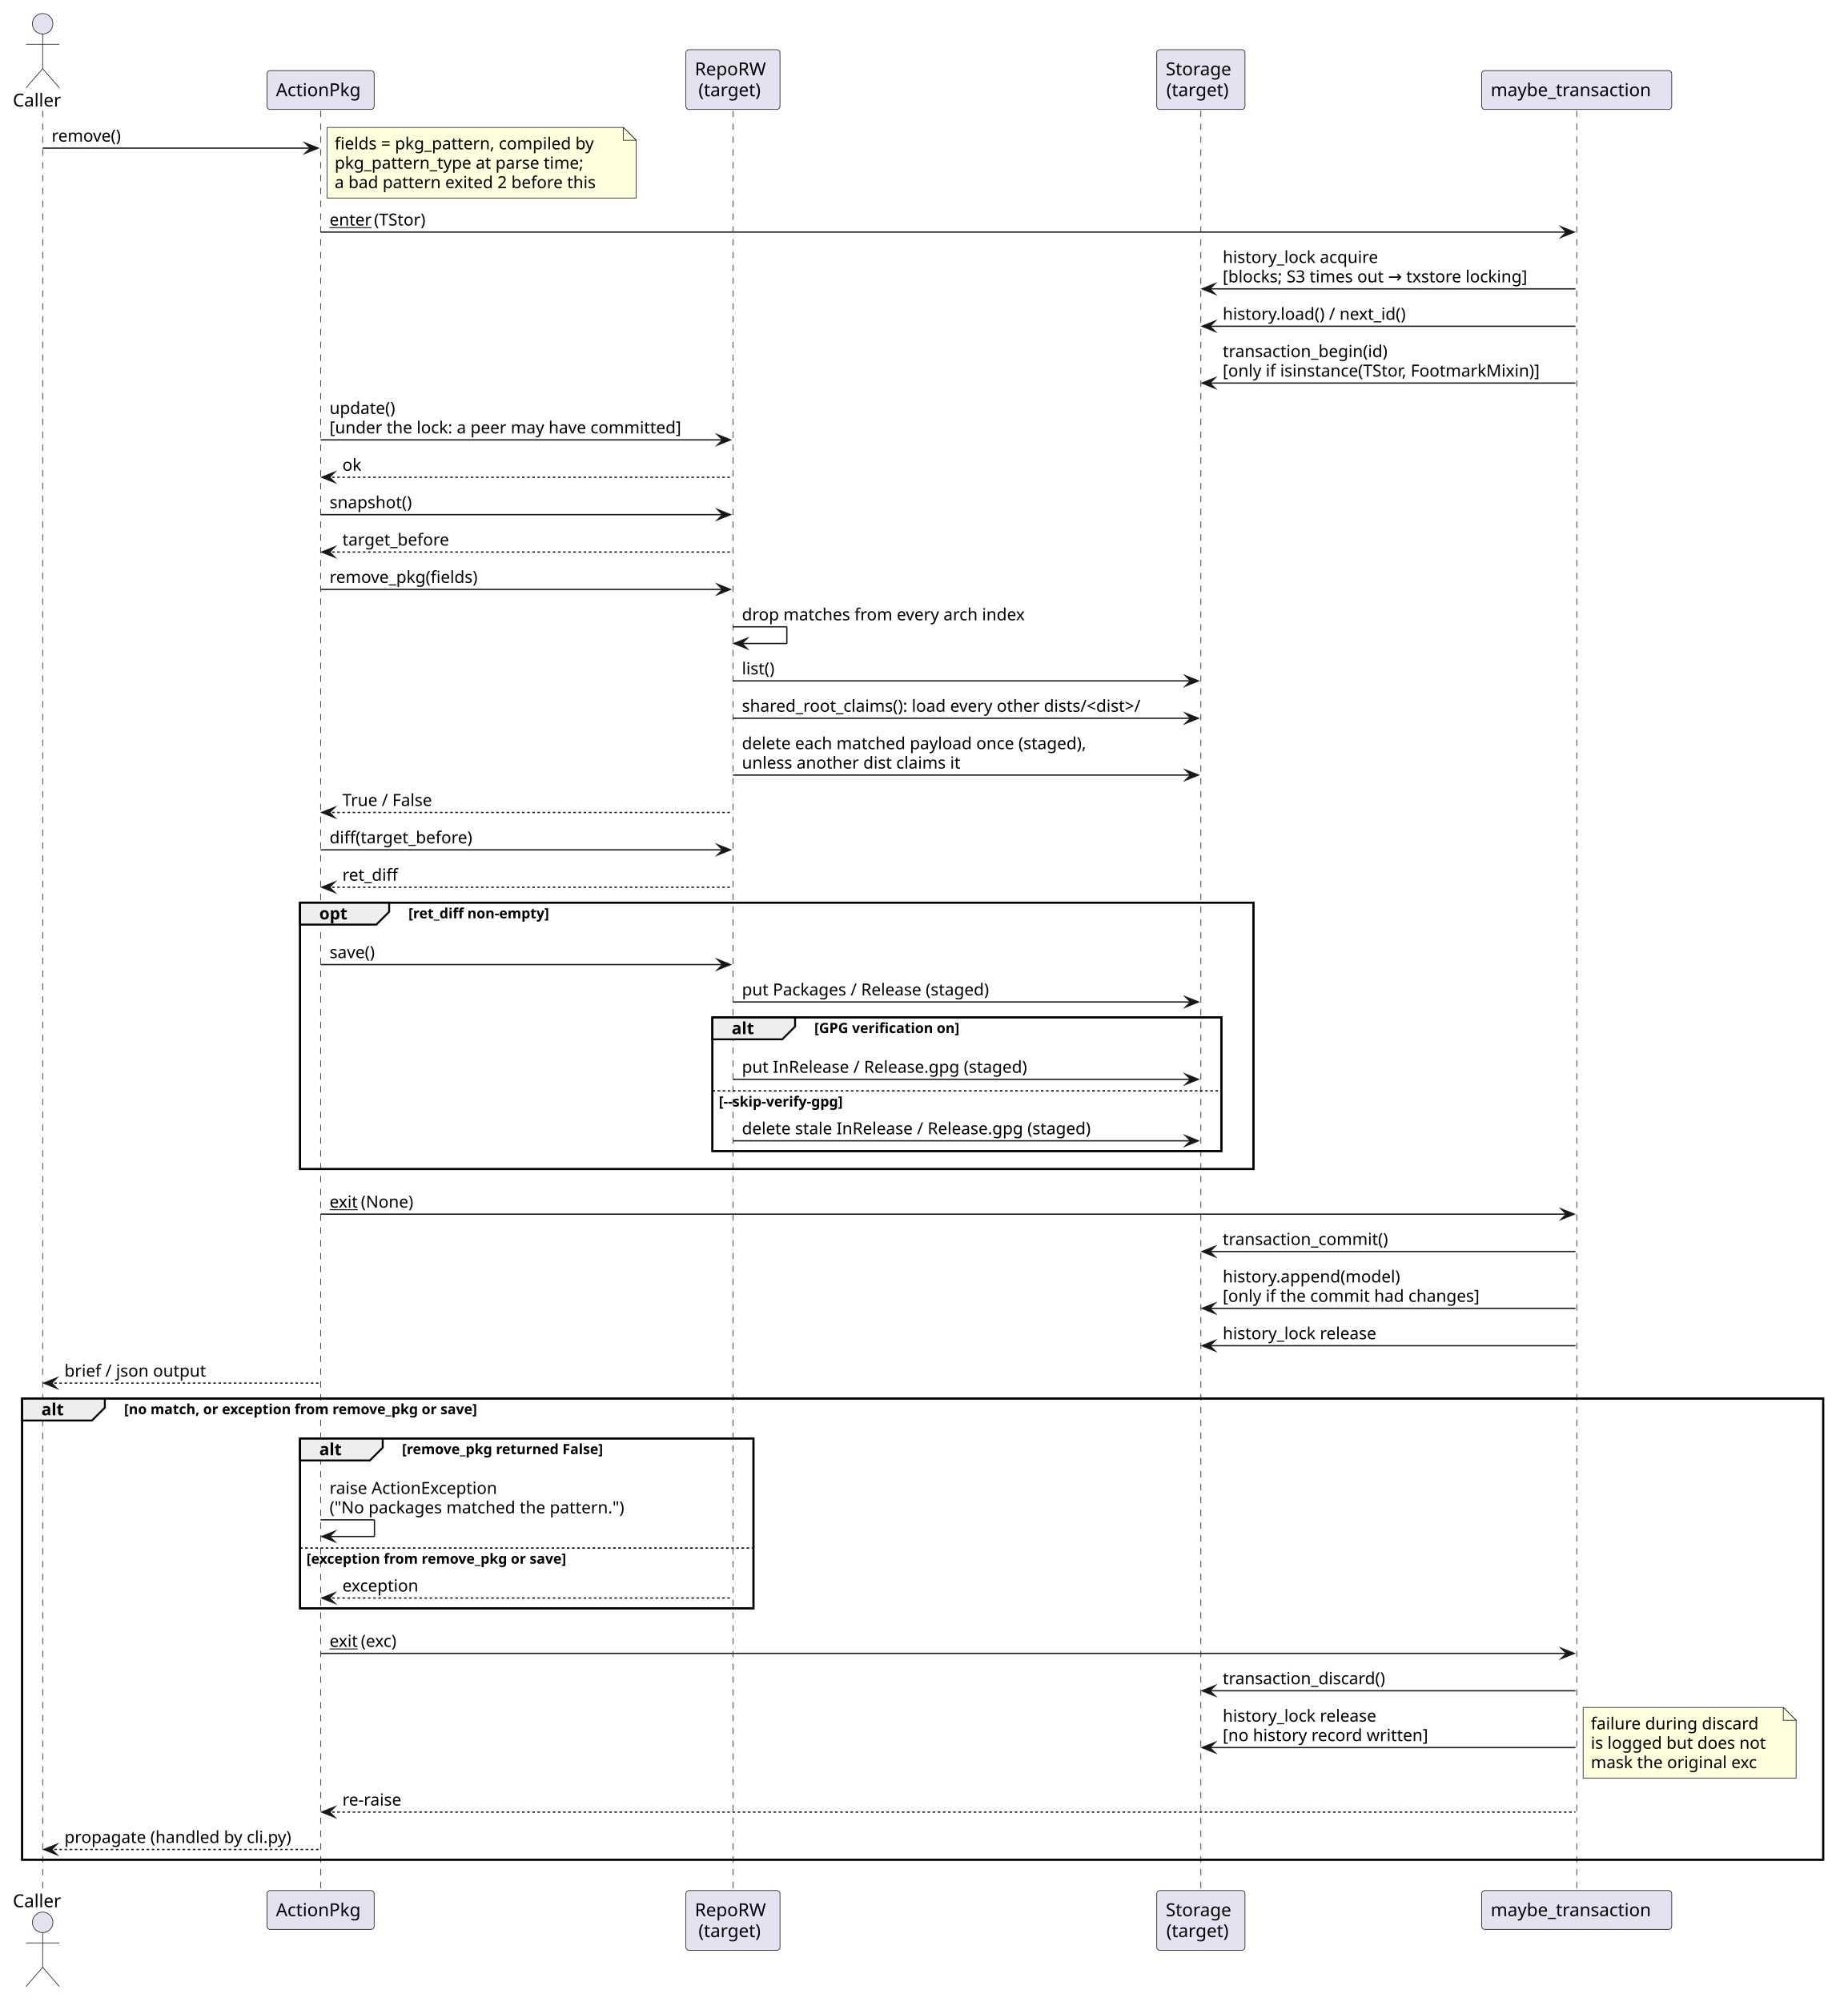
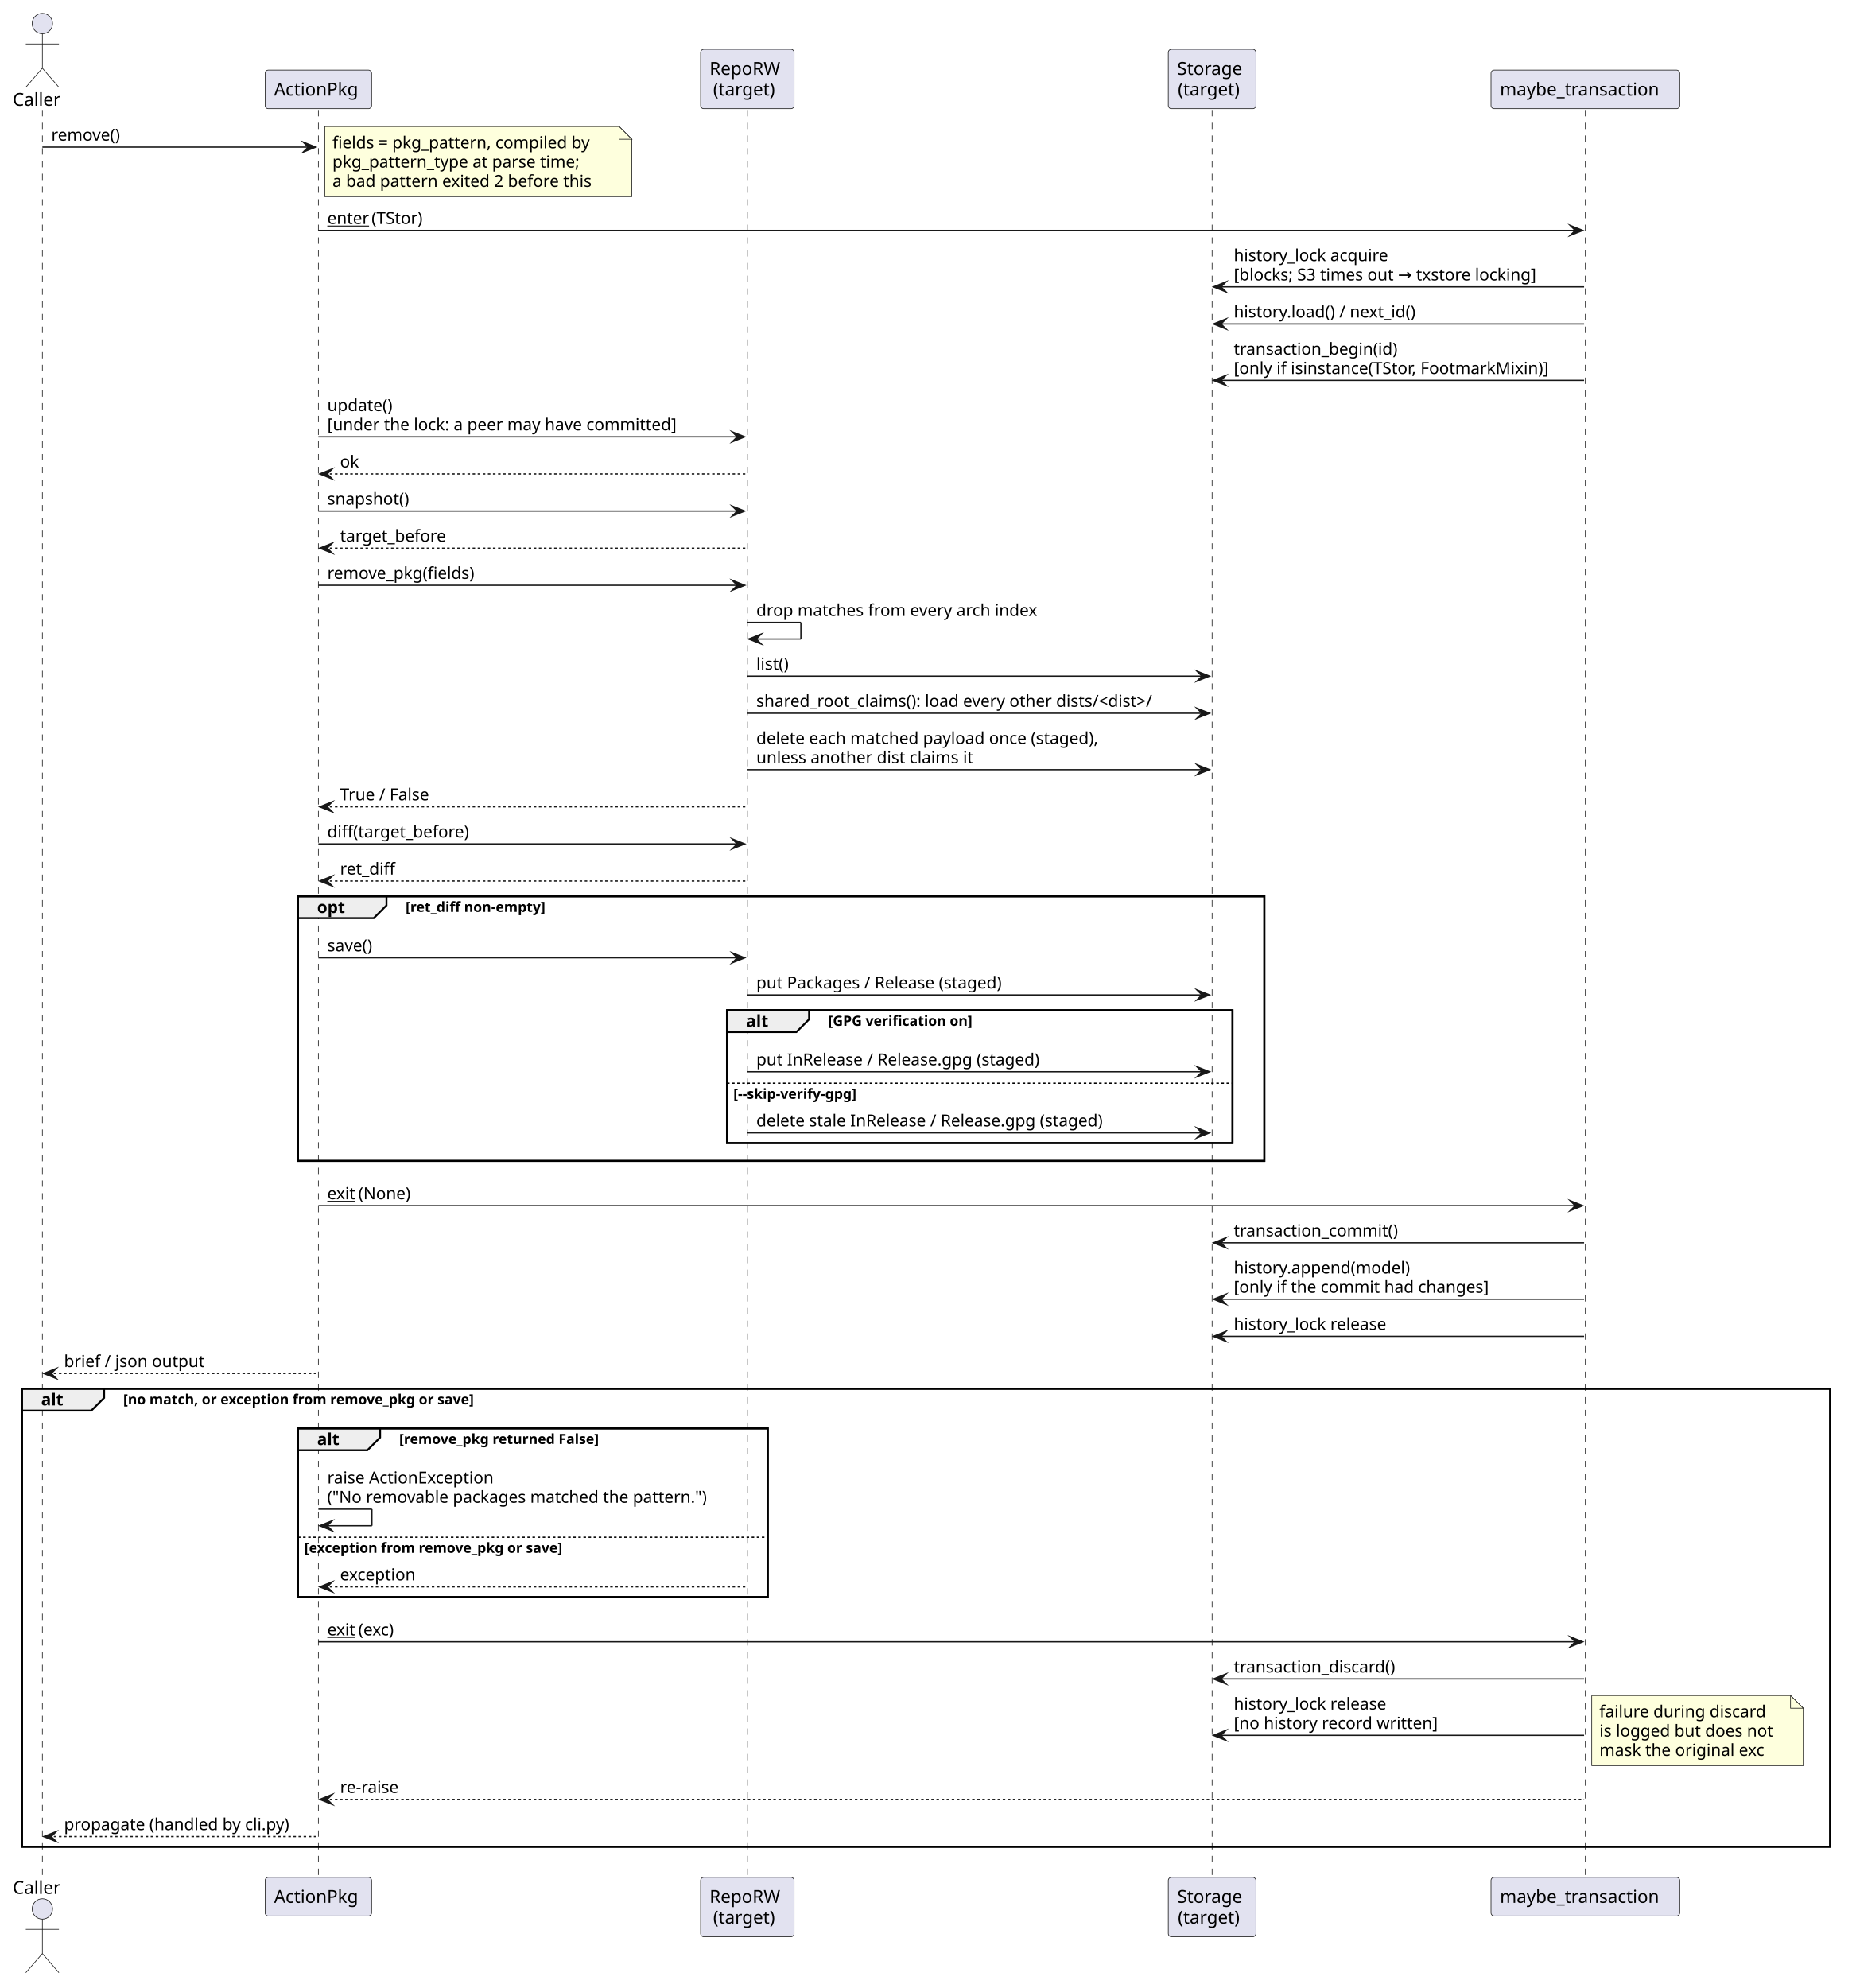
- <svg xmlns="http://www.w3.org/2000/svg" version="1.1" data-diagram-type="SEQUENCE" style="width:1440px;height:1560px;background:#FFFFFF;" width="1440px" height="1560px" viewBox="0 0 1440 1560" zoomAndPan="magnify" preserveAspectRatio="none" contentStyleType="text/css">
+ <svg xmlns="http://www.w3.org/2000/svg" version="1.1" data-diagram-type="SEQUENCE" style="width:1456px;height:1560px;background:#FFFFFF;" width="1456px" height="1560px" viewBox="0 0 1456 1560" zoomAndPan="magnify" preserveAspectRatio="none" contentStyleType="text/css">
  <defs />
  <g font-family="sans-serif" lengthAdjust="spacing">
-     <rect x="233.827" y="703.352" width="743.041" height="207.602" fill="none" style="stroke:#000;stroke-width:1.5;" />
-     <rect x="555.189" y="792.75" width="396.679" height="104.203" fill="none" style="stroke:#000;stroke-width:1.5;" />
-     <rect x="17.251" y="1089.75" width="1403.61" height="359.398" fill="none" style="stroke:#000;stroke-width:1.5;" />
-     <rect x="233.827" y="1120.883" width="353.362" height="132.336" fill="none" style="stroke:#000;stroke-width:1.5;" />
+     <rect x="233.827" y="703.352" width="758.311" height="207.602" fill="none" style="stroke:#000;stroke-width:1.5;" />
+     <rect x="570.459" y="792.75" width="396.679" height="104.203" fill="none" style="stroke:#000;stroke-width:1.5;" />
+     <rect x="17.251" y="1089.75" width="1418.88" height="359.398" fill="none" style="stroke:#000;stroke-width:1.5;" />
+     <rect x="233.827" y="1120.883" width="368.632" height="132.336" fill="none" style="stroke:#000;stroke-width:1.5;" />
    <g class="participant-lifeline" data-qualified-name="Caller" data-entity-uid="part1" id="part1-lifeline" data-source-line="1">
      <g>
        <rect x="29.751" y="86.297" width="8" height="1386.852" fill="#000" fill-opacity="0" />
        <line x1="33.251" y1="86.297" x2="33.251" y2="1473.148" style="stroke:#181818;stroke-width:0.5;stroke-dasharray:5,5;" />
      </g>
    </g>
    <g class="participant-lifeline" data-qualified-name="ActionPkg" data-entity-uid="part2" id="part2-lifeline" data-source-line="2">
      <g>
        <rect x="246.327" y="86.297" width="8" height="1386.852" fill="#000" fill-opacity="0" />
        <line x1="249.827" y1="86.297" x2="249.827" y2="1473.148" style="stroke:#181818;stroke-width:0.5;stroke-dasharray:5,5;" />
      </g>
    </g>
    <g class="participant-lifeline" data-qualified-name="Tgt" data-entity-uid="part3" id="part3-lifeline" data-source-line="3">
      <g>
-         <rect x="567.689" y="86.297" width="8" height="1386.852" fill="#000" fill-opacity="0" />
-         <line x1="571.189" y1="86.297" x2="571.189" y2="1473.148" style="stroke:#181818;stroke-width:0.5;stroke-dasharray:5,5;" />
+         <rect x="582.959" y="86.297" width="8" height="1386.852" fill="#000" fill-opacity="0" />
+         <line x1="586.459" y1="86.297" x2="586.459" y2="1473.148" style="stroke:#181818;stroke-width:0.5;stroke-dasharray:5,5;" />
      </g>
    </g>
    <g class="participant-lifeline" data-qualified-name="TStor" data-entity-uid="part4" id="part4-lifeline" data-source-line="4">
      <g>
-         <rect x="932.368" y="86.297" width="8" height="1386.852" fill="#000" fill-opacity="0" />
-         <line x1="935.868" y1="86.297" x2="935.868" y2="1473.148" style="stroke:#181818;stroke-width:0.5;stroke-dasharray:5,5;" />
+         <rect x="947.638" y="86.297" width="8" height="1386.852" fill="#000" fill-opacity="0" />
+         <line x1="951.138" y1="86.297" x2="951.138" y2="1473.148" style="stroke:#181818;stroke-width:0.5;stroke-dasharray:5,5;" />
      </g>
    </g>
    <g class="participant-lifeline" data-qualified-name="CM" data-entity-uid="part5" id="part5-lifeline" data-source-line="5">
      <g>
-         <rect x="1225.273" y="86.297" width="8" height="1386.852" fill="#000" fill-opacity="0" />
-         <line x1="1228.773" y1="86.297" x2="1228.773" y2="1473.148" style="stroke:#181818;stroke-width:0.5;stroke-dasharray:5,5;" />
+         <rect x="1240.543" y="86.297" width="8" height="1386.852" fill="#000" fill-opacity="0" />
+         <line x1="1244.043" y1="86.297" x2="1244.043" y2="1473.148" style="stroke:#181818;stroke-width:0.5;stroke-dasharray:5,5;" />
      </g>
    </g>
    <g class="participant participant-head" data-qualified-name="Caller" data-entity-uid="part1" id="part1-head" data-source-line="1">
      <text x="10" y="82.995" fill="#000" font-size="14" textLength="40.503">Caller</text>
      <ellipse cx="33.251" cy="18.5" rx="8" ry="8" fill="#E2E2F0" style="stroke:#181818;stroke-width:0.5;" />
      <path d="M33.251,26.5 L33.251,53.5 M20.251,34.5 L46.251,34.5 M33.251,53.5 L20.251,68.5 M33.251,53.5 L46.251,68.5" style="stroke:#181818;stroke-width:0.5;" fill="none" />
    </g>
    <g class="participant participant-head" data-qualified-name="ActionPkg" data-entity-uid="part2" id="part2-head" data-source-line="2">
      <rect x="208.063" y="55" width="83.528" height="30.297" fill="#E2E2F0" style="stroke:#181818;stroke-width:0.5;" rx="2.5" ry="2.5" />
      <text x="215.063" y="74.995" fill="#000" font-size="14" textLength="69.528">ActionPkg</text>
    </g>
    <g class="participant participant-head" data-qualified-name="Tgt" data-entity-uid="part3" id="part3-head" data-source-line="3">
-       <rect x="534.507" y="38.703" width="73.363" height="46.594" fill="#E2E2F0" style="stroke:#181818;stroke-width:0.5;" rx="2.5" ry="2.5" />
-       <text x="541.507" y="58.698" fill="#000" font-size="14" textLength="59.363">RepoRW</text>
-       <text x="544.32" y="74.995" fill="#000" font-size="14" textLength="53.737">(target)</text>
+       <rect x="549.777" y="38.703" width="73.363" height="46.594" fill="#E2E2F0" style="stroke:#181818;stroke-width:0.5;" rx="2.5" ry="2.5" />
+       <text x="556.777" y="58.698" fill="#000" font-size="14" textLength="59.363">RepoRW</text>
+       <text x="559.59" y="74.995" fill="#000" font-size="14" textLength="53.737">(target)</text>
    </g>
    <g class="participant participant-head" data-qualified-name="TStor" data-entity-uid="part4" id="part4-head" data-source-line="4">
-       <rect x="901.479" y="38.703" width="68.776" height="46.594" fill="#E2E2F0" style="stroke:#181818;stroke-width:0.5;" rx="2.5" ry="2.5" />
-       <text x="908.479" y="58.698" fill="#000" font-size="14" textLength="54.776">Storage</text>
-       <text x="908.999" y="74.995" fill="#000" font-size="14" textLength="53.737">(target)</text>
+       <rect x="916.75" y="38.703" width="68.776" height="46.594" fill="#E2E2F0" style="stroke:#181818;stroke-width:0.5;" rx="2.5" ry="2.5" />
+       <text x="923.75" y="58.698" fill="#000" font-size="14" textLength="54.776">Storage</text>
+       <text x="924.269" y="74.995" fill="#000" font-size="14" textLength="53.737">(target)</text>
    </g>
    <g class="participant participant-head" data-qualified-name="CM" data-entity-uid="part5" id="part5-head" data-source-line="5">
-       <rect x="1154.73" y="55" width="148.087" height="30.297" fill="#E2E2F0" style="stroke:#181818;stroke-width:0.5;" rx="2.5" ry="2.5" />
-       <text x="1161.73" y="74.995" fill="#000" font-size="14" textLength="134.087">maybe_transaction</text>
+       <rect x="1170" y="55" width="148.087" height="30.297" fill="#E2E2F0" style="stroke:#181818;stroke-width:0.5;" rx="2.5" ry="2.5" />
+       <text x="1177" y="74.995" fill="#000" font-size="14" textLength="134.087">maybe_transaction</text>
    </g>
    <g class="participant participant-tail" data-qualified-name="Caller" data-entity-uid="part1" id="part1-tail" data-source-line="1">
      <text x="10" y="1486.144" fill="#000" font-size="14" textLength="40.503">Caller</text>
      <ellipse cx="33.251" cy="1497.945" rx="8" ry="8" fill="#E2E2F0" style="stroke:#181818;stroke-width:0.5;" />
      <path d="M33.251,1505.945 L33.251,1532.945 M20.251,1513.945 L46.251,1513.945 M33.251,1532.945 L20.251,1547.945 M33.251,1532.945 L46.251,1547.945" style="stroke:#181818;stroke-width:0.5;" fill="none" />
    </g>
    <g class="participant participant-tail" data-qualified-name="ActionPkg" data-entity-uid="part2" id="part2-tail" data-source-line="2">
      <rect x="208.063" y="1473.148" width="83.528" height="30.297" fill="#E2E2F0" style="stroke:#181818;stroke-width:0.5;" rx="2.5" ry="2.5" />
      <text x="215.063" y="1493.144" fill="#000" font-size="14" textLength="69.528">ActionPkg</text>
    </g>
    <g class="participant participant-tail" data-qualified-name="Tgt" data-entity-uid="part3" id="part3-tail" data-source-line="3">
-       <rect x="534.507" y="1473.148" width="73.363" height="46.594" fill="#E2E2F0" style="stroke:#181818;stroke-width:0.5;" rx="2.5" ry="2.5" />
-       <text x="541.507" y="1493.144" fill="#000" font-size="14" textLength="59.363">RepoRW</text>
-       <text x="544.32" y="1509.44" fill="#000" font-size="14" textLength="53.737">(target)</text>
+       <rect x="549.777" y="1473.148" width="73.363" height="46.594" fill="#E2E2F0" style="stroke:#181818;stroke-width:0.5;" rx="2.5" ry="2.5" />
+       <text x="556.777" y="1493.144" fill="#000" font-size="14" textLength="59.363">RepoRW</text>
+       <text x="559.59" y="1509.44" fill="#000" font-size="14" textLength="53.737">(target)</text>
    </g>
    <g class="participant participant-tail" data-qualified-name="TStor" data-entity-uid="part4" id="part4-tail" data-source-line="4">
-       <rect x="901.479" y="1473.148" width="68.776" height="46.594" fill="#E2E2F0" style="stroke:#181818;stroke-width:0.5;" rx="2.5" ry="2.5" />
-       <text x="908.479" y="1493.144" fill="#000" font-size="14" textLength="54.776">Storage</text>
-       <text x="908.999" y="1509.44" fill="#000" font-size="14" textLength="53.737">(target)</text>
+       <rect x="916.75" y="1473.148" width="68.776" height="46.594" fill="#E2E2F0" style="stroke:#181818;stroke-width:0.5;" rx="2.5" ry="2.5" />
+       <text x="923.75" y="1493.144" fill="#000" font-size="14" textLength="54.776">Storage</text>
+       <text x="924.269" y="1509.44" fill="#000" font-size="14" textLength="53.737">(target)</text>
    </g>
    <g class="participant participant-tail" data-qualified-name="CM" data-entity-uid="part5" id="part5-tail" data-source-line="5">
-       <rect x="1154.73" y="1473.148" width="148.087" height="30.297" fill="#E2E2F0" style="stroke:#181818;stroke-width:0.5;" rx="2.5" ry="2.5" />
-       <text x="1161.73" y="1493.144" fill="#000" font-size="14" textLength="134.087">maybe_transaction</text>
+       <rect x="1170" y="1473.148" width="148.087" height="30.297" fill="#E2E2F0" style="stroke:#181818;stroke-width:0.5;" rx="2.5" ry="2.5" />
+       <text x="1177" y="1493.144" fill="#000" font-size="14" textLength="134.087">maybe_transaction</text>
    </g>
    <g class="message" data-entity-1="part1" data-entity-2="part2" id="msg1" data-source-line="7">
      <polygon points="237.827,111.43,247.827,115.43,237.827,119.43,241.827,115.43" fill="#181818" style="stroke:#181818;stroke-width:1;stroke-linejoin:miter;stroke-miterlimit:10;" />
      <line x1="33.251" y1="115.43" x2="243.827" y2="115.43" style="stroke:#181818;stroke-width:1;" />
      <text x="40.251" y="110.364" fill="#000" font-size="13" textLength="59.795">remove()</text>
    </g>
    <path d="M254.827,99.297 L254.827,154.297 L495.827,154.297 L495.827,109.297 L485.827,99.297 L254.827,99.297" style="stroke:#181818;stroke-width:0.5;" fill="#FEFFDD" />
    <path d="M485.827,99.297 L485.827,109.297 L495.827,109.297 L485.827,99.297" style="stroke:#181818;stroke-width:0.5;" fill="#FEFFDD" />
    <text x="260.827" y="116.364" fill="#000" font-size="13" textLength="220.34">fields = pkg_pattern, compiled by</text>
    <text x="260.827" y="131.497" fill="#000" font-size="13" textLength="209.612">pkg_pattern_type at parse time;</text>
    <text x="260.827" y="146.629" fill="#000" font-size="13" textLength="219.991">a bad pattern exited 2 before this</text>
    <g class="message" data-entity-1="part2" data-entity-2="part5" id="msg2" data-source-line="14">
-       <polygon points="1216.773,176.828,1226.773,180.828,1216.773,184.828,1220.773,180.828" fill="#181818" style="stroke:#181818;stroke-width:1;stroke-linejoin:miter;stroke-miterlimit:10;" />
-       <line x1="249.827" y1="180.828" x2="1222.773" y2="180.828" style="stroke:#181818;stroke-width:1;" />
+       <polygon points="1232.043,176.828,1242.043,180.828,1232.043,184.828,1236.043,180.828" fill="#181818" style="stroke:#181818;stroke-width:1;stroke-linejoin:miter;stroke-miterlimit:10;" />
+       <line x1="249.827" y1="180.828" x2="1238.043" y2="180.828" style="stroke:#181818;stroke-width:1;" />
      <text x="256.827" y="175.762" fill="#000" font-size="13" textLength="34.677" text-decoration="underline">enter</text>
      <text x="291.504" y="175.762" fill="#000" font-size="13" textLength="44.732">(TStor)</text>
    </g>
    <g class="message" data-entity-1="part5" data-entity-2="part4" id="msg3" data-source-line="15">
-       <polygon points="946.868,221.094,936.868,225.094,946.868,229.094,942.868,225.094" fill="#181818" style="stroke:#181818;stroke-width:1;stroke-linejoin:miter;stroke-miterlimit:10;" />
-       <line x1="940.868" y1="225.094" x2="1227.773" y2="225.094" style="stroke:#181818;stroke-width:1;" />
-       <text x="952.868" y="204.895" fill="#000" font-size="13" textLength="130.146">history_lock acquire</text>
-       <text x="952.868" y="220.028" fill="#000" font-size="13" textLength="257.734">[blocks; S3 times out → txstore locking]</text>
+       <polygon points="962.138,221.094,952.138,225.094,962.138,229.094,958.138,225.094" fill="#181818" style="stroke:#181818;stroke-width:1;stroke-linejoin:miter;stroke-miterlimit:10;" />
+       <line x1="956.138" y1="225.094" x2="1243.043" y2="225.094" style="stroke:#181818;stroke-width:1;" />
+       <text x="968.138" y="204.895" fill="#000" font-size="13" textLength="130.146">history_lock acquire</text>
+       <text x="968.138" y="220.028" fill="#000" font-size="13" textLength="257.734">[blocks; S3 times out → txstore locking]</text>
    </g>
    <g class="message" data-entity-1="part5" data-entity-2="part4" id="msg4" data-source-line="16">
-       <polygon points="946.868,250.227,936.868,254.227,946.868,258.227,942.868,254.227" fill="#181818" style="stroke:#181818;stroke-width:1;stroke-linejoin:miter;stroke-miterlimit:10;" />
-       <line x1="940.868" y1="254.227" x2="1227.773" y2="254.227" style="stroke:#181818;stroke-width:1;" />
-       <text x="952.868" y="249.161" fill="#000" font-size="13" textLength="156.952">history.load() / next_id()</text>
+       <polygon points="962.138,250.227,952.138,254.227,962.138,258.227,958.138,254.227" fill="#181818" style="stroke:#181818;stroke-width:1;stroke-linejoin:miter;stroke-miterlimit:10;" />
+       <line x1="956.138" y1="254.227" x2="1243.043" y2="254.227" style="stroke:#181818;stroke-width:1;" />
+       <text x="968.138" y="249.161" fill="#000" font-size="13" textLength="156.952">history.load() / next_id()</text>
    </g>
    <g class="message" data-entity-1="part5" data-entity-2="part4" id="msg5" data-source-line="17">
-       <polygon points="946.868,294.492,936.868,298.492,946.868,302.492,942.868,298.492" fill="#181818" style="stroke:#181818;stroke-width:1;stroke-linejoin:miter;stroke-miterlimit:10;" />
-       <line x1="940.868" y1="298.492" x2="1227.773" y2="298.492" style="stroke:#181818;stroke-width:1;" />
-       <text x="952.868" y="278.293" fill="#000" font-size="13" textLength="138.296">transaction_begin(id)</text>
-       <text x="952.868" y="293.426" fill="#000" font-size="13" textLength="268.906">[only if isinstance(TStor, FootmarkMixin)]</text>
+       <polygon points="962.138,294.492,952.138,298.492,962.138,302.492,958.138,298.492" fill="#181818" style="stroke:#181818;stroke-width:1;stroke-linejoin:miter;stroke-miterlimit:10;" />
+       <line x1="956.138" y1="298.492" x2="1243.043" y2="298.492" style="stroke:#181818;stroke-width:1;" />
+       <text x="968.138" y="278.293" fill="#000" font-size="13" textLength="138.296">transaction_begin(id)</text>
+       <text x="968.138" y="293.426" fill="#000" font-size="13" textLength="268.906">[only if isinstance(TStor, FootmarkMixin)]</text>
    </g>
    <g class="message" data-entity-1="part2" data-entity-2="part3" id="msg6" data-source-line="19">
-       <polygon points="559.189,338.758,569.189,342.758,559.189,346.758,563.189,342.758" fill="#181818" style="stroke:#181818;stroke-width:1;stroke-linejoin:miter;stroke-miterlimit:10;" />
-       <line x1="249.827" y1="342.758" x2="565.189" y2="342.758" style="stroke:#181818;stroke-width:1;" />
+       <polygon points="574.459,338.758,584.459,342.758,574.459,346.758,578.459,342.758" fill="#181818" style="stroke:#181818;stroke-width:1;stroke-linejoin:miter;stroke-miterlimit:10;" />
+       <line x1="249.827" y1="342.758" x2="580.459" y2="342.758" style="stroke:#181818;stroke-width:1;" />
      <text x="256.827" y="322.559" fill="#000" font-size="13" textLength="55.948">update()</text>
      <text x="256.827" y="337.692" fill="#000" font-size="13" textLength="297.362">[under the lock: a peer may have committed]</text>
    </g>
    <g class="message" data-entity-1="part3" data-entity-2="part2" id="msg7" data-source-line="20">
      <polygon points="260.827,367.891,250.827,371.891,260.827,375.891,256.827,371.891" fill="#181818" style="stroke:#181818;stroke-width:1;stroke-linejoin:miter;stroke-miterlimit:10;" />
-       <line x1="254.827" y1="371.891" x2="570.189" y2="371.891" style="stroke:#181818;stroke-width:1;stroke-dasharray:2,2;" />
+       <line x1="254.827" y1="371.891" x2="585.459" y2="371.891" style="stroke:#181818;stroke-width:1;stroke-dasharray:2,2;" />
      <text x="266.827" y="366.825" fill="#000" font-size="13" textLength="15.482">ok</text>
    </g>
    <g class="message" data-entity-1="part2" data-entity-2="part3" id="msg8" data-source-line="21">
-       <polygon points="559.189,397.023,569.189,401.023,559.189,405.023,563.189,401.023" fill="#181818" style="stroke:#181818;stroke-width:1;stroke-linejoin:miter;stroke-miterlimit:10;" />
-       <line x1="249.827" y1="401.023" x2="565.189" y2="401.023" style="stroke:#181818;stroke-width:1;" />
+       <polygon points="574.459,397.023,584.459,401.023,574.459,405.023,578.459,401.023" fill="#181818" style="stroke:#181818;stroke-width:1;stroke-linejoin:miter;stroke-miterlimit:10;" />
+       <line x1="249.827" y1="401.023" x2="580.459" y2="401.023" style="stroke:#181818;stroke-width:1;" />
      <text x="256.827" y="395.958" fill="#000" font-size="13" textLength="69.437">snapshot()</text>
    </g>
    <g class="message" data-entity-1="part3" data-entity-2="part2" id="msg9" data-source-line="22">
      <polygon points="260.827,426.156,250.827,430.156,260.827,434.156,256.827,430.156" fill="#181818" style="stroke:#181818;stroke-width:1;stroke-linejoin:miter;stroke-miterlimit:10;" />
-       <line x1="254.827" y1="430.156" x2="570.189" y2="430.156" style="stroke:#181818;stroke-width:1;stroke-dasharray:2,2;" />
+       <line x1="254.827" y1="430.156" x2="585.459" y2="430.156" style="stroke:#181818;stroke-width:1;stroke-dasharray:2,2;" />
      <text x="266.827" y="425.09" fill="#000" font-size="13" textLength="88.378">target_before</text>
    </g>
    <g class="message" data-entity-1="part2" data-entity-2="part3" id="msg10" data-source-line="24">
-       <polygon points="559.189,455.289,569.189,459.289,559.189,463.289,563.189,459.289" fill="#181818" style="stroke:#181818;stroke-width:1;stroke-linejoin:miter;stroke-miterlimit:10;" />
-       <line x1="249.827" y1="459.289" x2="565.189" y2="459.289" style="stroke:#181818;stroke-width:1;" />
+       <polygon points="574.459,455.289,584.459,459.289,574.459,463.289,578.459,459.289" fill="#181818" style="stroke:#181818;stroke-width:1;stroke-linejoin:miter;stroke-miterlimit:10;" />
+       <line x1="249.827" y1="459.289" x2="580.459" y2="459.289" style="stroke:#181818;stroke-width:1;" />
      <text x="256.827" y="454.223" fill="#000" font-size="13" textLength="125.15">remove_pkg(fields)</text>
    </g>
    <g class="message" data-entity-1="part3" data-entity-2="part3" id="msg11" data-source-line="25">
-       <line x1="571.189" y1="488.422" x2="613.189" y2="488.422" style="stroke:#181818;stroke-width:1;" />
-       <line x1="613.189" y1="488.422" x2="613.189" y2="501.422" style="stroke:#181818;stroke-width:1;" />
-       <line x1="572.189" y1="501.422" x2="613.189" y2="501.422" style="stroke:#181818;stroke-width:1;" />
-       <polygon points="582.189,497.422,572.189,501.422,582.189,505.422,578.189,501.422" fill="#181818" style="stroke:#181818;stroke-width:1;stroke-linejoin:miter;stroke-miterlimit:10;" />
-       <text x="578.189" y="483.356" fill="#000" font-size="13" textLength="238.107">drop matches from every arch index</text>
+       <line x1="586.459" y1="488.422" x2="628.459" y2="488.422" style="stroke:#181818;stroke-width:1;" />
+       <line x1="628.459" y1="488.422" x2="628.459" y2="501.422" style="stroke:#181818;stroke-width:1;" />
+       <line x1="587.459" y1="501.422" x2="628.459" y2="501.422" style="stroke:#181818;stroke-width:1;" />
+       <polygon points="597.459,497.422,587.459,501.422,597.459,505.422,593.459,501.422" fill="#181818" style="stroke:#181818;stroke-width:1;stroke-linejoin:miter;stroke-miterlimit:10;" />
+       <text x="593.459" y="483.356" fill="#000" font-size="13" textLength="238.107">drop matches from every arch index</text>
    </g>
    <g class="message" data-entity-1="part3" data-entity-2="part4" id="msg12" data-source-line="26">
-       <polygon points="923.868,526.555,933.868,530.555,923.868,534.555,927.868,530.555" fill="#181818" style="stroke:#181818;stroke-width:1;stroke-linejoin:miter;stroke-miterlimit:10;" />
-       <line x1="571.189" y1="530.555" x2="929.868" y2="530.555" style="stroke:#181818;stroke-width:1;" />
-       <text x="578.189" y="525.489" fill="#000" font-size="13" textLength="29.237">list()</text>
+       <polygon points="939.138,526.555,949.138,530.555,939.138,534.555,943.138,530.555" fill="#181818" style="stroke:#181818;stroke-width:1;stroke-linejoin:miter;stroke-miterlimit:10;" />
+       <line x1="586.459" y1="530.555" x2="945.138" y2="530.555" style="stroke:#181818;stroke-width:1;" />
+       <text x="593.459" y="525.489" fill="#000" font-size="13" textLength="29.237">list()</text>
    </g>
    <g class="message" data-entity-1="part3" data-entity-2="part4" id="msg13" data-source-line="27">
-       <polygon points="923.868,555.688,933.868,559.688,923.868,563.688,927.868,559.688" fill="#181818" style="stroke:#181818;stroke-width:1;stroke-linejoin:miter;stroke-miterlimit:10;" />
-       <line x1="571.189" y1="559.688" x2="929.868" y2="559.688" style="stroke:#181818;stroke-width:1;" />
-       <text x="578.189" y="554.622" fill="#000" font-size="13" textLength="340.679">shared_root_claims(): load every other dists/&lt;dist&gt;/</text>
+       <polygon points="939.138,555.688,949.138,559.688,939.138,563.688,943.138,559.688" fill="#181818" style="stroke:#181818;stroke-width:1;stroke-linejoin:miter;stroke-miterlimit:10;" />
+       <line x1="586.459" y1="559.688" x2="945.138" y2="559.688" style="stroke:#181818;stroke-width:1;" />
+       <text x="593.459" y="554.622" fill="#000" font-size="13" textLength="340.679">shared_root_claims(): load every other dists/&lt;dist&gt;/</text>
    </g>
    <g class="message" data-entity-1="part3" data-entity-2="part4" id="msg14" data-source-line="28">
-       <polygon points="923.868,599.953,933.868,603.953,923.868,607.953,927.868,603.953" fill="#181818" style="stroke:#181818;stroke-width:1;stroke-linejoin:miter;stroke-miterlimit:10;" />
-       <line x1="571.189" y1="603.953" x2="929.868" y2="603.953" style="stroke:#181818;stroke-width:1;" />
-       <text x="578.189" y="583.754" fill="#000" font-size="13" textLength="291.979">delete each matched payload once (staged),</text>
-       <text x="578.189" y="598.887" fill="#000" font-size="13" textLength="183.219">unless another dist claims it</text>
+       <polygon points="939.138,599.953,949.138,603.953,939.138,607.953,943.138,603.953" fill="#181818" style="stroke:#181818;stroke-width:1;stroke-linejoin:miter;stroke-miterlimit:10;" />
+       <line x1="586.459" y1="603.953" x2="945.138" y2="603.953" style="stroke:#181818;stroke-width:1;" />
+       <text x="593.459" y="583.754" fill="#000" font-size="13" textLength="291.979">delete each matched payload once (staged),</text>
+       <text x="593.459" y="598.887" fill="#000" font-size="13" textLength="183.219">unless another dist claims it</text>
    </g>
    <g class="message" data-entity-1="part3" data-entity-2="part2" id="msg15" data-source-line="29">
      <polygon points="260.827,629.086,250.827,633.086,260.827,637.086,256.827,633.086" fill="#181818" style="stroke:#181818;stroke-width:1;stroke-linejoin:miter;stroke-miterlimit:10;" />
-       <line x1="254.827" y1="633.086" x2="570.189" y2="633.086" style="stroke:#181818;stroke-width:1;stroke-dasharray:2,2;" />
+       <line x1="254.827" y1="633.086" x2="585.459" y2="633.086" style="stroke:#181818;stroke-width:1;stroke-dasharray:2,2;" />
      <text x="266.827" y="628.02" fill="#000" font-size="13" textLength="75.994">True / False</text>
    </g>
    <g class="message" data-entity-1="part2" data-entity-2="part3" id="msg16" data-source-line="30">
-       <polygon points="559.189,658.219,569.189,662.219,559.189,666.219,563.189,662.219" fill="#181818" style="stroke:#181818;stroke-width:1;stroke-linejoin:miter;stroke-miterlimit:10;" />
-       <line x1="249.827" y1="662.219" x2="565.189" y2="662.219" style="stroke:#181818;stroke-width:1;" />
+       <polygon points="574.459,658.219,584.459,662.219,574.459,666.219,578.459,662.219" fill="#181818" style="stroke:#181818;stroke-width:1;stroke-linejoin:miter;stroke-miterlimit:10;" />
+       <line x1="249.827" y1="662.219" x2="580.459" y2="662.219" style="stroke:#181818;stroke-width:1;" />
      <text x="256.827" y="657.153" fill="#000" font-size="13" textLength="119.539">diff(target_before)</text>
    </g>
    <g class="message" data-entity-1="part3" data-entity-2="part2" id="msg17" data-source-line="31">
      <polygon points="260.827,687.352,250.827,691.352,260.827,695.352,256.827,691.352" fill="#181818" style="stroke:#181818;stroke-width:1;stroke-linejoin:miter;stroke-miterlimit:10;" />
-       <line x1="254.827" y1="691.352" x2="570.189" y2="691.352" style="stroke:#181818;stroke-width:1;stroke-dasharray:2,2;" />
+       <line x1="254.827" y1="691.352" x2="585.459" y2="691.352" style="stroke:#181818;stroke-width:1;stroke-dasharray:2,2;" />
      <text x="266.827" y="686.286" fill="#000" font-size="13" textLength="45.957">ret_diff</text>
    </g>
    <path d="M233.827,703.352 L303.278,703.352 L303.278,710.484 L293.278,720.484 L233.827,720.484 L233.827,703.352" style="stroke:#000;stroke-width:1.5;" fill="#EEE" />
-     <rect x="233.827" y="703.352" width="743.041" height="207.602" fill="none" style="stroke:#000;stroke-width:1.5;" />
+     <rect x="233.827" y="703.352" width="758.311" height="207.602" fill="none" style="stroke:#000;stroke-width:1.5;" />
    <text x="248.827" y="716.418" fill="#000" font-size="13" textLength="24.451" font-weight="700">opt</text>
    <text x="318.278" y="715.562" fill="#000" font-size="11" textLength="125.753" font-weight="700">[ret_diff non-empty]</text>
    <g class="message" data-entity-1="part2" data-entity-2="part3" id="msg18" data-source-line="33">
-       <polygon points="559.189,747.617,569.189,751.617,559.189,755.617,563.189,751.617" fill="#181818" style="stroke:#181818;stroke-width:1;stroke-linejoin:miter;stroke-miterlimit:10;" />
-       <line x1="249.827" y1="751.617" x2="565.189" y2="751.617" style="stroke:#181818;stroke-width:1;" />
+       <polygon points="574.459,747.617,584.459,751.617,574.459,755.617,578.459,751.617" fill="#181818" style="stroke:#181818;stroke-width:1;stroke-linejoin:miter;stroke-miterlimit:10;" />
+       <line x1="249.827" y1="751.617" x2="580.459" y2="751.617" style="stroke:#181818;stroke-width:1;" />
      <text x="256.827" y="746.551" fill="#000" font-size="13" textLength="40.574">save()</text>
    </g>
    <g class="message" data-entity-1="part3" data-entity-2="part4" id="msg19" data-source-line="34">
-       <polygon points="923.868,776.75,933.868,780.75,923.868,784.75,927.868,780.75" fill="#181818" style="stroke:#181818;stroke-width:1;stroke-linejoin:miter;stroke-miterlimit:10;" />
-       <line x1="571.189" y1="780.75" x2="929.868" y2="780.75" style="stroke:#181818;stroke-width:1;" />
-       <text x="578.189" y="775.684" fill="#000" font-size="13" textLength="209.828">put Packages / Release (staged)</text>
-     </g>
-     <path d="M555.189,792.75 L619.632,792.75 L619.632,799.883 L609.632,809.883 L555.189,809.883 L555.189,792.75" style="stroke:#000;stroke-width:1.5;" fill="#EEE" />
-     <rect x="555.189" y="792.75" width="396.679" height="104.203" fill="none" style="stroke:#000;stroke-width:1.5;" />
-     <text x="570.189" y="805.817" fill="#000" font-size="13" textLength="19.443" font-weight="700">alt</text>
-     <text x="634.632" y="804.96" fill="#000" font-size="11" textLength="129.964" font-weight="700">[GPG verification on]</text>
+       <polygon points="939.138,776.75,949.138,780.75,939.138,784.75,943.138,780.75" fill="#181818" style="stroke:#181818;stroke-width:1;stroke-linejoin:miter;stroke-miterlimit:10;" />
+       <line x1="586.459" y1="780.75" x2="945.138" y2="780.75" style="stroke:#181818;stroke-width:1;" />
+       <text x="593.459" y="775.684" fill="#000" font-size="13" textLength="209.828">put Packages / Release (staged)</text>
+     </g>
+     <path d="M570.459,792.75 L634.902,792.75 L634.902,799.883 L624.902,809.883 L570.459,809.883 L570.459,792.75" style="stroke:#000;stroke-width:1.5;" fill="#EEE" />
+     <rect x="570.459" y="792.75" width="396.679" height="104.203" fill="none" style="stroke:#000;stroke-width:1.5;" />
+     <text x="585.459" y="805.817" fill="#000" font-size="13" textLength="19.443" font-weight="700">alt</text>
+     <text x="649.902" y="804.96" fill="#000" font-size="11" textLength="129.964" font-weight="700">[GPG verification on]</text>
    <g class="message" data-entity-1="part3" data-entity-2="part4" id="msg20" data-source-line="36">
-       <polygon points="923.868,837.016,933.868,841.016,923.868,845.016,927.868,841.016" fill="#181818" style="stroke:#181818;stroke-width:1;stroke-linejoin:miter;stroke-miterlimit:10;" />
-       <line x1="571.189" y1="841.016" x2="929.868" y2="841.016" style="stroke:#181818;stroke-width:1;" />
-       <text x="578.189" y="835.95" fill="#000" font-size="13" textLength="240.697">put InRelease / Release.gpg (staged)</text>
-     </g>
-     <line x1="555.189" y1="850.016" x2="951.868" y2="850.016" style="stroke:#000;stroke-width:1;stroke-dasharray:2,2;" />
-     <text x="560.189" y="862.226" fill="#000" font-size="11" textLength="113.228" font-weight="700">[--skip-verify-gpg]</text>
+       <polygon points="939.138,837.016,949.138,841.016,939.138,845.016,943.138,841.016" fill="#181818" style="stroke:#181818;stroke-width:1;stroke-linejoin:miter;stroke-miterlimit:10;" />
+       <line x1="586.459" y1="841.016" x2="945.138" y2="841.016" style="stroke:#181818;stroke-width:1;" />
+       <text x="593.459" y="835.95" fill="#000" font-size="13" textLength="240.697">put InRelease / Release.gpg (staged)</text>
+     </g>
+     <line x1="570.459" y1="850.016" x2="967.138" y2="850.016" style="stroke:#000;stroke-width:1;stroke-dasharray:2,2;" />
+     <text x="575.459" y="862.226" fill="#000" font-size="11" textLength="113.228" font-weight="700">[--skip-verify-gpg]</text>
    <g class="message" data-entity-1="part3" data-entity-2="part4" id="msg21" data-source-line="38">
-       <polygon points="923.868,884.953,933.868,888.953,923.868,892.953,927.868,888.953" fill="#181818" style="stroke:#181818;stroke-width:1;stroke-linejoin:miter;stroke-miterlimit:10;" />
-       <line x1="571.189" y1="888.953" x2="929.868" y2="888.953" style="stroke:#181818;stroke-width:1;" />
-       <text x="578.189" y="883.887" fill="#000" font-size="13" textLength="295.642">delete stale InRelease / Release.gpg (staged)</text>
+       <polygon points="939.138,884.953,949.138,888.953,939.138,892.953,943.138,888.953" fill="#181818" style="stroke:#181818;stroke-width:1;stroke-linejoin:miter;stroke-miterlimit:10;" />
+       <line x1="586.459" y1="888.953" x2="945.138" y2="888.953" style="stroke:#181818;stroke-width:1;" />
+       <text x="593.459" y="883.887" fill="#000" font-size="13" textLength="295.642">delete stale InRelease / Release.gpg (staged)</text>
    </g>
    <g class="message" data-entity-1="part2" data-entity-2="part5" id="msg22" data-source-line="42">
-       <polygon points="1216.773,942.086,1226.773,946.086,1216.773,950.086,1220.773,946.086" fill="#181818" style="stroke:#181818;stroke-width:1;stroke-linejoin:miter;stroke-miterlimit:10;" />
-       <line x1="249.827" y1="946.086" x2="1222.773" y2="946.086" style="stroke:#181818;stroke-width:1;" />
+       <polygon points="1232.043,942.086,1242.043,946.086,1232.043,950.086,1236.043,946.086" fill="#181818" style="stroke:#181818;stroke-width:1;stroke-linejoin:miter;stroke-miterlimit:10;" />
+       <line x1="249.827" y1="946.086" x2="1238.043" y2="946.086" style="stroke:#181818;stroke-width:1;" />
      <text x="256.827" y="941.02" fill="#000" font-size="13" textLength="24.4" text-decoration="underline">exit</text>
      <text x="281.227" y="941.02" fill="#000" font-size="13" textLength="44.059">(None)</text>
    </g>
    <g class="message" data-entity-1="part5" data-entity-2="part4" id="msg23" data-source-line="43">
-       <polygon points="946.868,971.219,936.868,975.219,946.868,979.219,942.868,975.219" fill="#181818" style="stroke:#181818;stroke-width:1;stroke-linejoin:miter;stroke-miterlimit:10;" />
-       <line x1="940.868" y1="975.219" x2="1227.773" y2="975.219" style="stroke:#181818;stroke-width:1;" />
-       <text x="952.868" y="970.153" fill="#000" font-size="13" textLength="139.217">transaction_commit()</text>
+       <polygon points="962.138,971.219,952.138,975.219,962.138,979.219,958.138,975.219" fill="#181818" style="stroke:#181818;stroke-width:1;stroke-linejoin:miter;stroke-miterlimit:10;" />
+       <line x1="956.138" y1="975.219" x2="1243.043" y2="975.219" style="stroke:#181818;stroke-width:1;" />
+       <text x="968.138" y="970.153" fill="#000" font-size="13" textLength="139.217">transaction_commit()</text>
    </g>
    <g class="message" data-entity-1="part5" data-entity-2="part4" id="msg24" data-source-line="44">
-       <polygon points="946.868,1015.484,936.868,1019.484,946.868,1023.484,942.868,1019.484" fill="#181818" style="stroke:#181818;stroke-width:1;stroke-linejoin:miter;stroke-miterlimit:10;" />
-       <line x1="940.868" y1="1019.484" x2="1227.773" y2="1019.484" style="stroke:#181818;stroke-width:1;" />
-       <text x="952.868" y="999.286" fill="#000" font-size="13" textLength="148.427">history.append(model)</text>
-       <text x="952.868" y="1014.418" fill="#000" font-size="13" textLength="216.036">[only if the commit had changes]</text>
+       <polygon points="962.138,1015.484,952.138,1019.484,962.138,1023.484,958.138,1019.484" fill="#181818" style="stroke:#181818;stroke-width:1;stroke-linejoin:miter;stroke-miterlimit:10;" />
+       <line x1="956.138" y1="1019.484" x2="1243.043" y2="1019.484" style="stroke:#181818;stroke-width:1;" />
+       <text x="968.138" y="999.286" fill="#000" font-size="13" textLength="148.427">history.append(model)</text>
+       <text x="968.138" y="1014.418" fill="#000" font-size="13" textLength="216.036">[only if the commit had changes]</text>
    </g>
    <g class="message" data-entity-1="part5" data-entity-2="part4" id="msg25" data-source-line="45">
-       <polygon points="946.868,1044.617,936.868,1048.617,946.868,1052.617,942.868,1048.617" fill="#181818" style="stroke:#181818;stroke-width:1;stroke-linejoin:miter;stroke-miterlimit:10;" />
-       <line x1="940.868" y1="1048.617" x2="1227.773" y2="1048.617" style="stroke:#181818;stroke-width:1;" />
-       <text x="952.868" y="1043.551" fill="#000" font-size="13" textLength="129.276">history_lock release</text>
+       <polygon points="962.138,1044.617,952.138,1048.617,962.138,1052.617,958.138,1048.617" fill="#181818" style="stroke:#181818;stroke-width:1;stroke-linejoin:miter;stroke-miterlimit:10;" />
+       <line x1="956.138" y1="1048.617" x2="1243.043" y2="1048.617" style="stroke:#181818;stroke-width:1;" />
+       <text x="968.138" y="1043.551" fill="#000" font-size="13" textLength="129.276">history_lock release</text>
    </g>
    <g class="message" data-entity-1="part2" data-entity-2="part1" id="msg26" data-source-line="47">
      <polygon points="44.251,1073.75,34.251,1077.75,44.251,1081.75,40.251,1077.75" fill="#181818" style="stroke:#181818;stroke-width:1;stroke-linejoin:miter;stroke-miterlimit:10;" />
      <line x1="38.251" y1="1077.75" x2="248.827" y2="1077.75" style="stroke:#181818;stroke-width:1;stroke-dasharray:2,2;" />
      <text x="50.251" y="1072.684" fill="#000" font-size="13" textLength="116.016">brief / json output</text>
    </g>
    <path d="M17.251,1089.75 L81.694,1089.75 L81.694,1096.883 L71.694,1106.883 L17.251,1106.883 L17.251,1089.75" style="stroke:#000;stroke-width:1.5;" fill="#EEE" />
-     <rect x="17.251" y="1089.75" width="1403.61" height="359.398" fill="none" style="stroke:#000;stroke-width:1.5;" />
+     <rect x="17.251" y="1089.75" width="1418.88" height="359.398" fill="none" style="stroke:#000;stroke-width:1.5;" />
    <text x="32.251" y="1102.817" fill="#000" font-size="13" textLength="19.443" font-weight="700">alt</text>
    <text x="96.694" y="1101.96" fill="#000" font-size="11" textLength="314.644" font-weight="700">[no match, or exception from remove_pkg or save]</text>
    <path d="M233.827,1120.883 L298.27,1120.883 L298.27,1128.016 L288.27,1138.016 L233.827,1138.016 L233.827,1120.883" style="stroke:#000;stroke-width:1.5;" fill="#EEE" />
-     <rect x="233.827" y="1120.883" width="353.362" height="132.336" fill="none" style="stroke:#000;stroke-width:1.5;" />
+     <rect x="233.827" y="1120.883" width="368.632" height="132.336" fill="none" style="stroke:#000;stroke-width:1.5;" />
    <text x="248.827" y="1133.95" fill="#000" font-size="13" textLength="19.443" font-weight="700">alt</text>
    <text x="313.27" y="1133.093" fill="#000" font-size="11" textLength="180.093" font-weight="700">[remove_pkg returned False]</text>
    <g class="message" data-entity-1="part2" data-entity-2="part2" id="msg27" data-source-line="51">
      <line x1="249.827" y1="1184.281" x2="291.827" y2="1184.281" style="stroke:#181818;stroke-width:1;" />
      <line x1="291.827" y1="1184.281" x2="291.827" y2="1197.281" style="stroke:#181818;stroke-width:1;" />
      <line x1="250.827" y1="1197.281" x2="291.827" y2="1197.281" style="stroke:#181818;stroke-width:1;" />
      <polygon points="260.827,1193.281,250.827,1197.281,260.827,1201.281,256.827,1197.281" fill="#181818" style="stroke:#181818;stroke-width:1;stroke-linejoin:miter;stroke-miterlimit:10;" />
      <text x="256.827" y="1164.083" fill="#000" font-size="13" textLength="140.975">raise ActionException</text>
-       <text x="256.827" y="1179.215" fill="#000" font-size="13" textLength="249.019">("No packages matched the pattern.")</text>
-     </g>
-     <line x1="233.827" y1="1206.281" x2="587.189" y2="1206.281" style="stroke:#000;stroke-width:1;stroke-dasharray:2,2;" />
+       <text x="256.827" y="1179.215" fill="#000" font-size="13" textLength="322.632">("No removable packages matched the pattern.")</text>
+     </g>
+     <line x1="233.827" y1="1206.281" x2="602.459" y2="1206.281" style="stroke:#000;stroke-width:1;stroke-dasharray:2,2;" />
    <text x="238.827" y="1218.492" fill="#000" font-size="11" textLength="232.112" font-weight="700">[exception from remove_pkg or save]</text>
    <g class="message" data-entity-1="part3" data-entity-2="part2" id="msg28" data-source-line="53">
      <polygon points="260.827,1241.219,250.827,1245.219,260.827,1249.219,256.827,1245.219" fill="#181818" style="stroke:#181818;stroke-width:1;stroke-linejoin:miter;stroke-miterlimit:10;" />
-       <line x1="254.827" y1="1245.219" x2="570.189" y2="1245.219" style="stroke:#181818;stroke-width:1;stroke-dasharray:2,2;" />
+       <line x1="254.827" y1="1245.219" x2="585.459" y2="1245.219" style="stroke:#181818;stroke-width:1;stroke-dasharray:2,2;" />
      <text x="266.827" y="1240.153" fill="#000" font-size="13" textLength="63.991">exception</text>
    </g>
    <g class="message" data-entity-1="part2" data-entity-2="part5" id="msg29" data-source-line="55">
-       <polygon points="1216.773,1284.352,1226.773,1288.352,1216.773,1292.352,1220.773,1288.352" fill="#181818" style="stroke:#181818;stroke-width:1;stroke-linejoin:miter;stroke-miterlimit:10;" />
-       <line x1="249.827" y1="1288.352" x2="1222.773" y2="1288.352" style="stroke:#181818;stroke-width:1;" />
+       <polygon points="1232.043,1284.352,1242.043,1288.352,1232.043,1292.352,1236.043,1288.352" fill="#181818" style="stroke:#181818;stroke-width:1;stroke-linejoin:miter;stroke-miterlimit:10;" />
+       <line x1="249.827" y1="1288.352" x2="1238.043" y2="1288.352" style="stroke:#181818;stroke-width:1;" />
      <text x="256.827" y="1283.286" fill="#000" font-size="13" textLength="24.4" text-decoration="underline">exit</text>
      <text x="281.227" y="1283.286" fill="#000" font-size="13" textLength="32.982">(exc)</text>
    </g>
    <g class="message" data-entity-1="part5" data-entity-2="part4" id="msg30" data-source-line="56">
-       <polygon points="946.868,1313.484,936.868,1317.484,946.868,1321.484,942.868,1317.484" fill="#181818" style="stroke:#181818;stroke-width:1;stroke-linejoin:miter;stroke-miterlimit:10;" />
-       <line x1="940.868" y1="1317.484" x2="1227.773" y2="1317.484" style="stroke:#181818;stroke-width:1;" />
-       <text x="952.868" y="1312.418" fill="#000" font-size="13" textLength="137.427">transaction_discard()</text>
+       <polygon points="962.138,1313.484,952.138,1317.484,962.138,1321.484,958.138,1317.484" fill="#181818" style="stroke:#181818;stroke-width:1;stroke-linejoin:miter;stroke-miterlimit:10;" />
+       <line x1="956.138" y1="1317.484" x2="1243.043" y2="1317.484" style="stroke:#181818;stroke-width:1;" />
+       <text x="968.138" y="1312.418" fill="#000" font-size="13" textLength="137.427">transaction_discard()</text>
    </g>
    <g class="message" data-entity-1="part5" data-entity-2="part4" id="msg31" data-source-line="57">
-       <polygon points="946.868,1357.75,936.868,1361.75,946.868,1365.75,942.868,1361.75" fill="#181818" style="stroke:#181818;stroke-width:1;stroke-linejoin:miter;stroke-miterlimit:10;" />
-       <line x1="940.868" y1="1361.75" x2="1227.773" y2="1361.75" style="stroke:#181818;stroke-width:1;" />
-       <text x="952.868" y="1341.551" fill="#000" font-size="13" textLength="129.276">history_lock release</text>
-       <text x="952.868" y="1356.684" fill="#000" font-size="13" textLength="171.507">[no history record written]</text>
-     </g>
-     <path d="M1233.773,1330.484 L1233.773,1385.484 L1399.773,1385.484 L1399.773,1340.484 L1389.773,1330.484 L1233.773,1330.484" style="stroke:#181818;stroke-width:0.5;" fill="#FEFFDD" />
-     <path d="M1389.773,1330.484 L1389.773,1340.484 L1399.773,1340.484 L1389.773,1330.484" style="stroke:#181818;stroke-width:0.5;" fill="#FEFFDD" />
-     <text x="1239.773" y="1347.551" fill="#000" font-size="13" textLength="138.899">failure during discard</text>
-     <text x="1239.773" y="1362.684" fill="#000" font-size="13" textLength="145.088">is logged but does not</text>
-     <text x="1239.773" y="1377.817" fill="#000" font-size="13" textLength="140.093">mask the original exc</text>
+       <polygon points="962.138,1357.75,952.138,1361.75,962.138,1365.75,958.138,1361.75" fill="#181818" style="stroke:#181818;stroke-width:1;stroke-linejoin:miter;stroke-miterlimit:10;" />
+       <line x1="956.138" y1="1361.75" x2="1243.043" y2="1361.75" style="stroke:#181818;stroke-width:1;" />
+       <text x="968.138" y="1341.551" fill="#000" font-size="13" textLength="129.276">history_lock release</text>
+       <text x="968.138" y="1356.684" fill="#000" font-size="13" textLength="171.507">[no history record written]</text>
+     </g>
+     <path d="M1249.043,1330.484 L1249.043,1385.484 L1415.043,1385.484 L1415.043,1340.484 L1405.043,1330.484 L1249.043,1330.484" style="stroke:#181818;stroke-width:0.5;" fill="#FEFFDD" />
+     <path d="M1405.043,1330.484 L1405.043,1340.484 L1415.043,1340.484 L1405.043,1330.484" style="stroke:#181818;stroke-width:0.5;" fill="#FEFFDD" />
+     <text x="1255.043" y="1347.551" fill="#000" font-size="13" textLength="138.899">failure during discard</text>
+     <text x="1255.043" y="1362.684" fill="#000" font-size="13" textLength="145.088">is logged but does not</text>
+     <text x="1255.043" y="1377.817" fill="#000" font-size="13" textLength="140.093">mask the original exc</text>
    <g class="message" data-entity-1="part5" data-entity-2="part2" id="msg32" data-source-line="59">
      <polygon points="260.827,1408.016,250.827,1412.016,260.827,1416.016,256.827,1412.016" fill="#181818" style="stroke:#181818;stroke-width:1;stroke-linejoin:miter;stroke-miterlimit:10;" />
-       <line x1="254.827" y1="1412.016" x2="1227.773" y2="1412.016" style="stroke:#181818;stroke-width:1;stroke-dasharray:2,2;" />
+       <line x1="254.827" y1="1412.016" x2="1243.043" y2="1412.016" style="stroke:#181818;stroke-width:1;stroke-dasharray:2,2;" />
      <text x="266.827" y="1406.95" fill="#000" font-size="13" textLength="49.728">re-raise</text>
    </g>
    <g class="message" data-entity-1="part2" data-entity-2="part1" id="msg33" data-source-line="60">
      <polygon points="44.251,1437.148,34.251,1441.148,44.251,1445.148,40.251,1441.148" fill="#181818" style="stroke:#181818;stroke-width:1;stroke-linejoin:miter;stroke-miterlimit:10;" />
      <line x1="38.251" y1="1441.148" x2="248.827" y2="1441.148" style="stroke:#181818;stroke-width:1;stroke-dasharray:2,2;" />
      <text x="50.251" y="1436.083" fill="#000" font-size="13" textLength="192.575">propagate (handled by cli.py)</text>
    </g>
  </g>
</svg>
